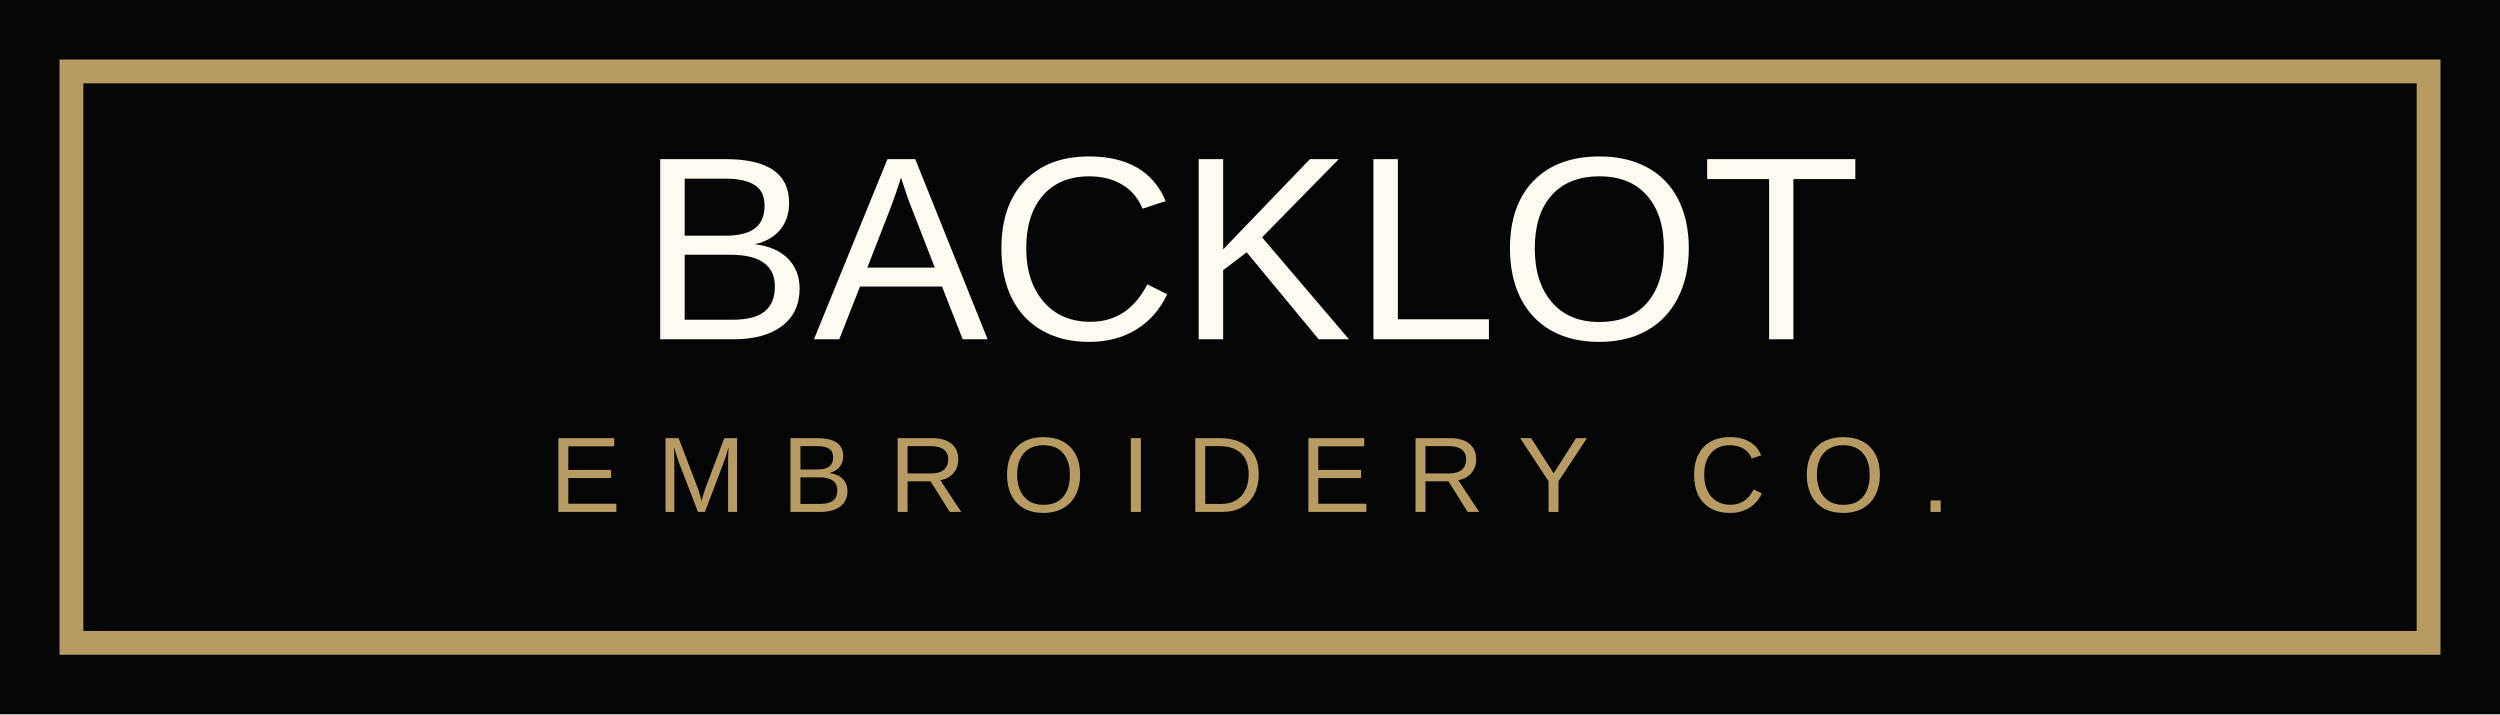
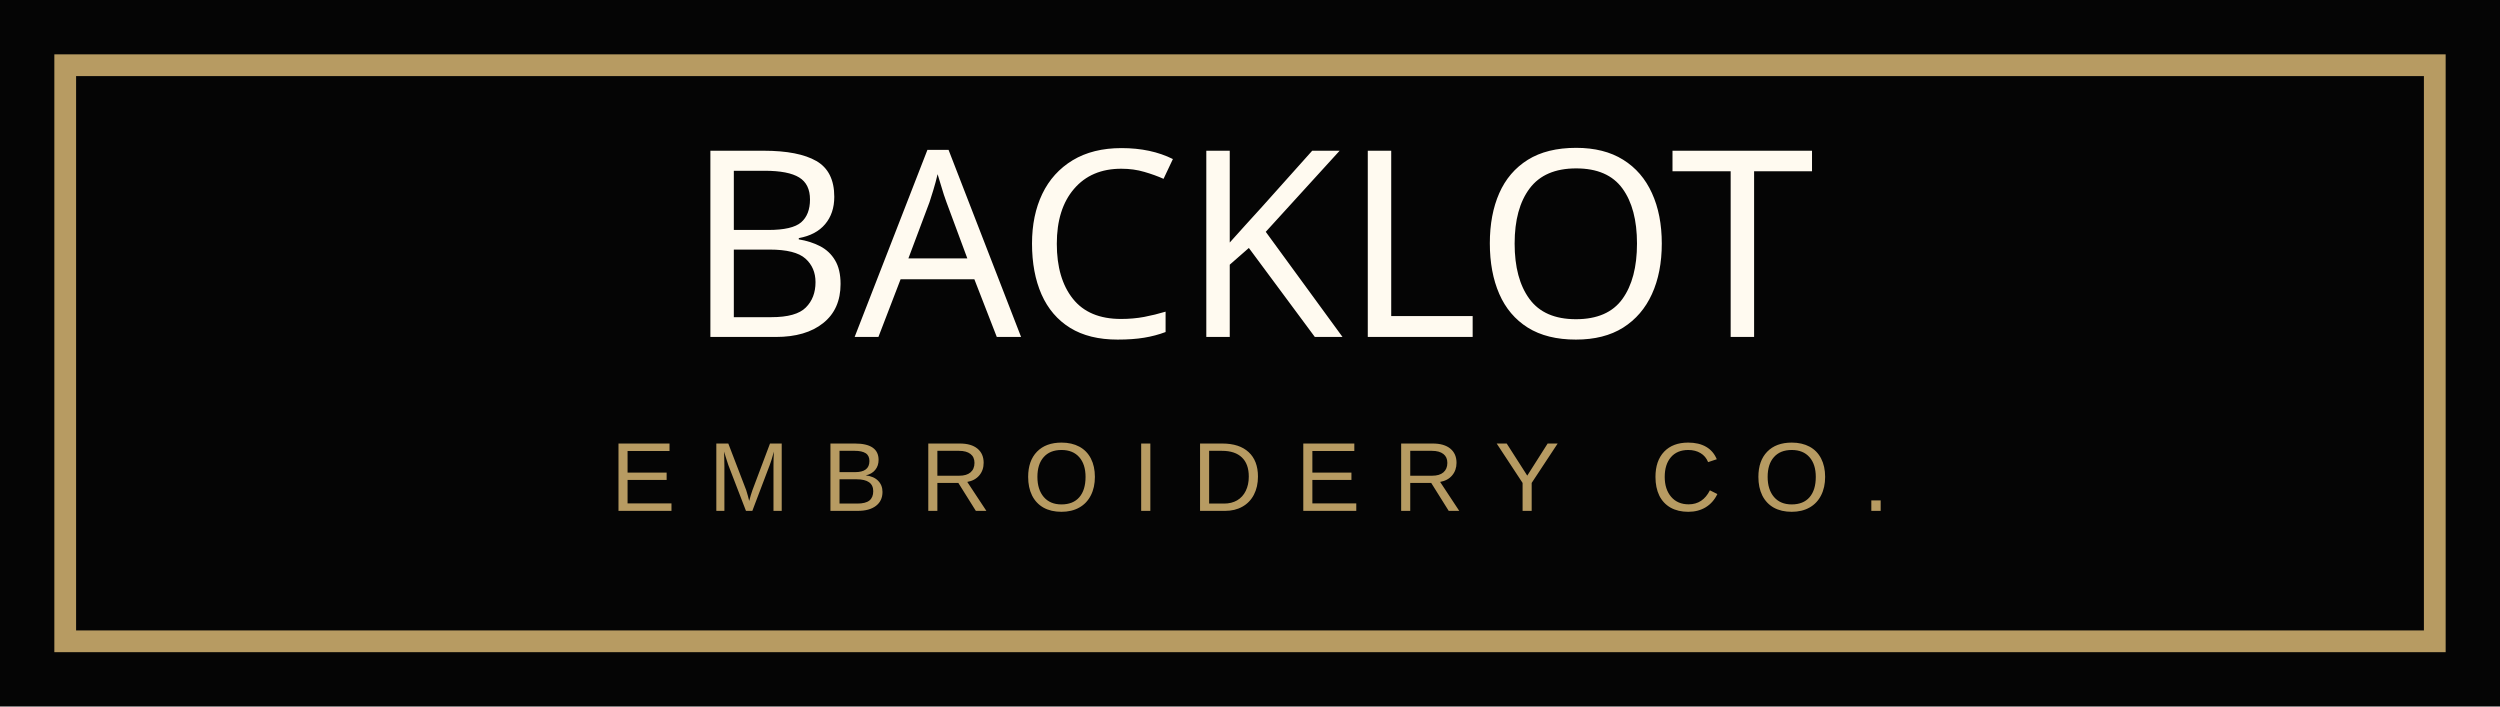
- <svg xmlns="http://www.w3.org/2000/svg" width="420" height="120" viewBox="0 0 420 120">
-   <rect width="420" height="120" fill="#050505" />
-   <rect x="12" y="12" width="396" height="96" fill="none" stroke="#b79b62" stroke-width="4" />
-   <text x="210" y="57" font-family="Impact,Arial" font-size="44" fill="#fffaf0" text-anchor="middle">BACKLOT</text>
-   <text x="210" y="86" font-family="Arial" font-size="18" letter-spacing="6" fill="#b79b62" text-anchor="middle">EMBROIDERY CO.</text>
+ <svg xmlns="http://www.w3.org/2000/svg" width="460" height="130" viewBox="0 0 460 130">
+   <rect width="460" height="130" fill="#050505" />
+   <rect x="12" y="12" width="436" height="106" fill="none" stroke="#b79b62" stroke-width="4" />
+   <text x="230" y="62" font-family="Impact,Arial Black,sans-serif" font-size="48" fill="#fffaf0" text-anchor="middle">BACKLOT</text>
+   <text x="230" y="94" font-family="Arial,sans-serif" font-size="18" letter-spacing="6" fill="#b79b62" text-anchor="middle">EMBROIDERY CO.</text>
</svg>
